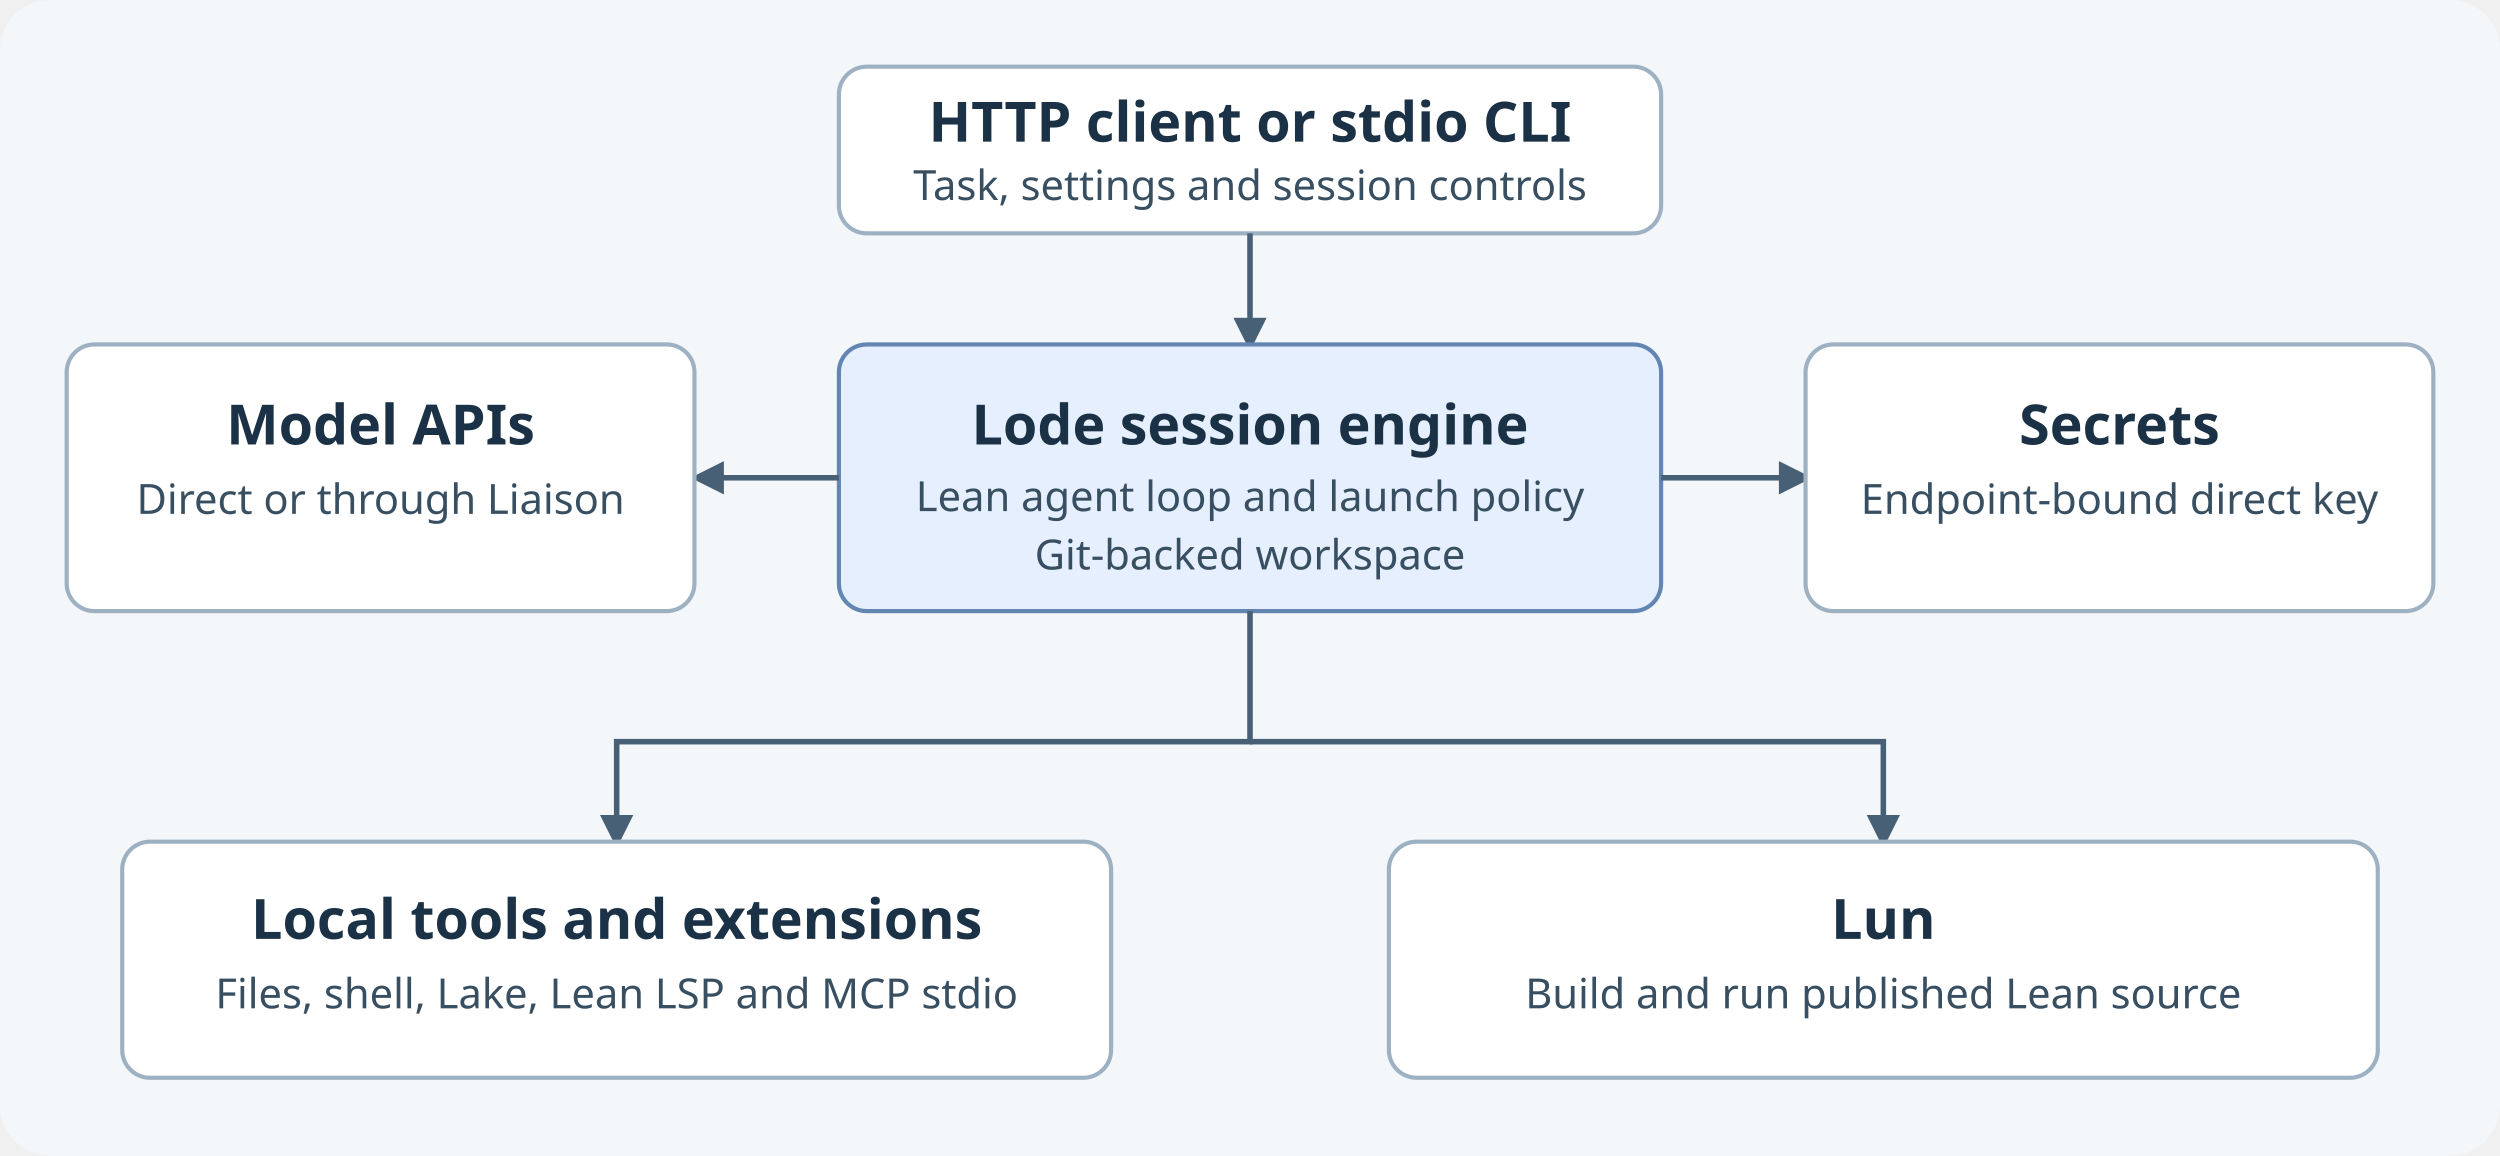
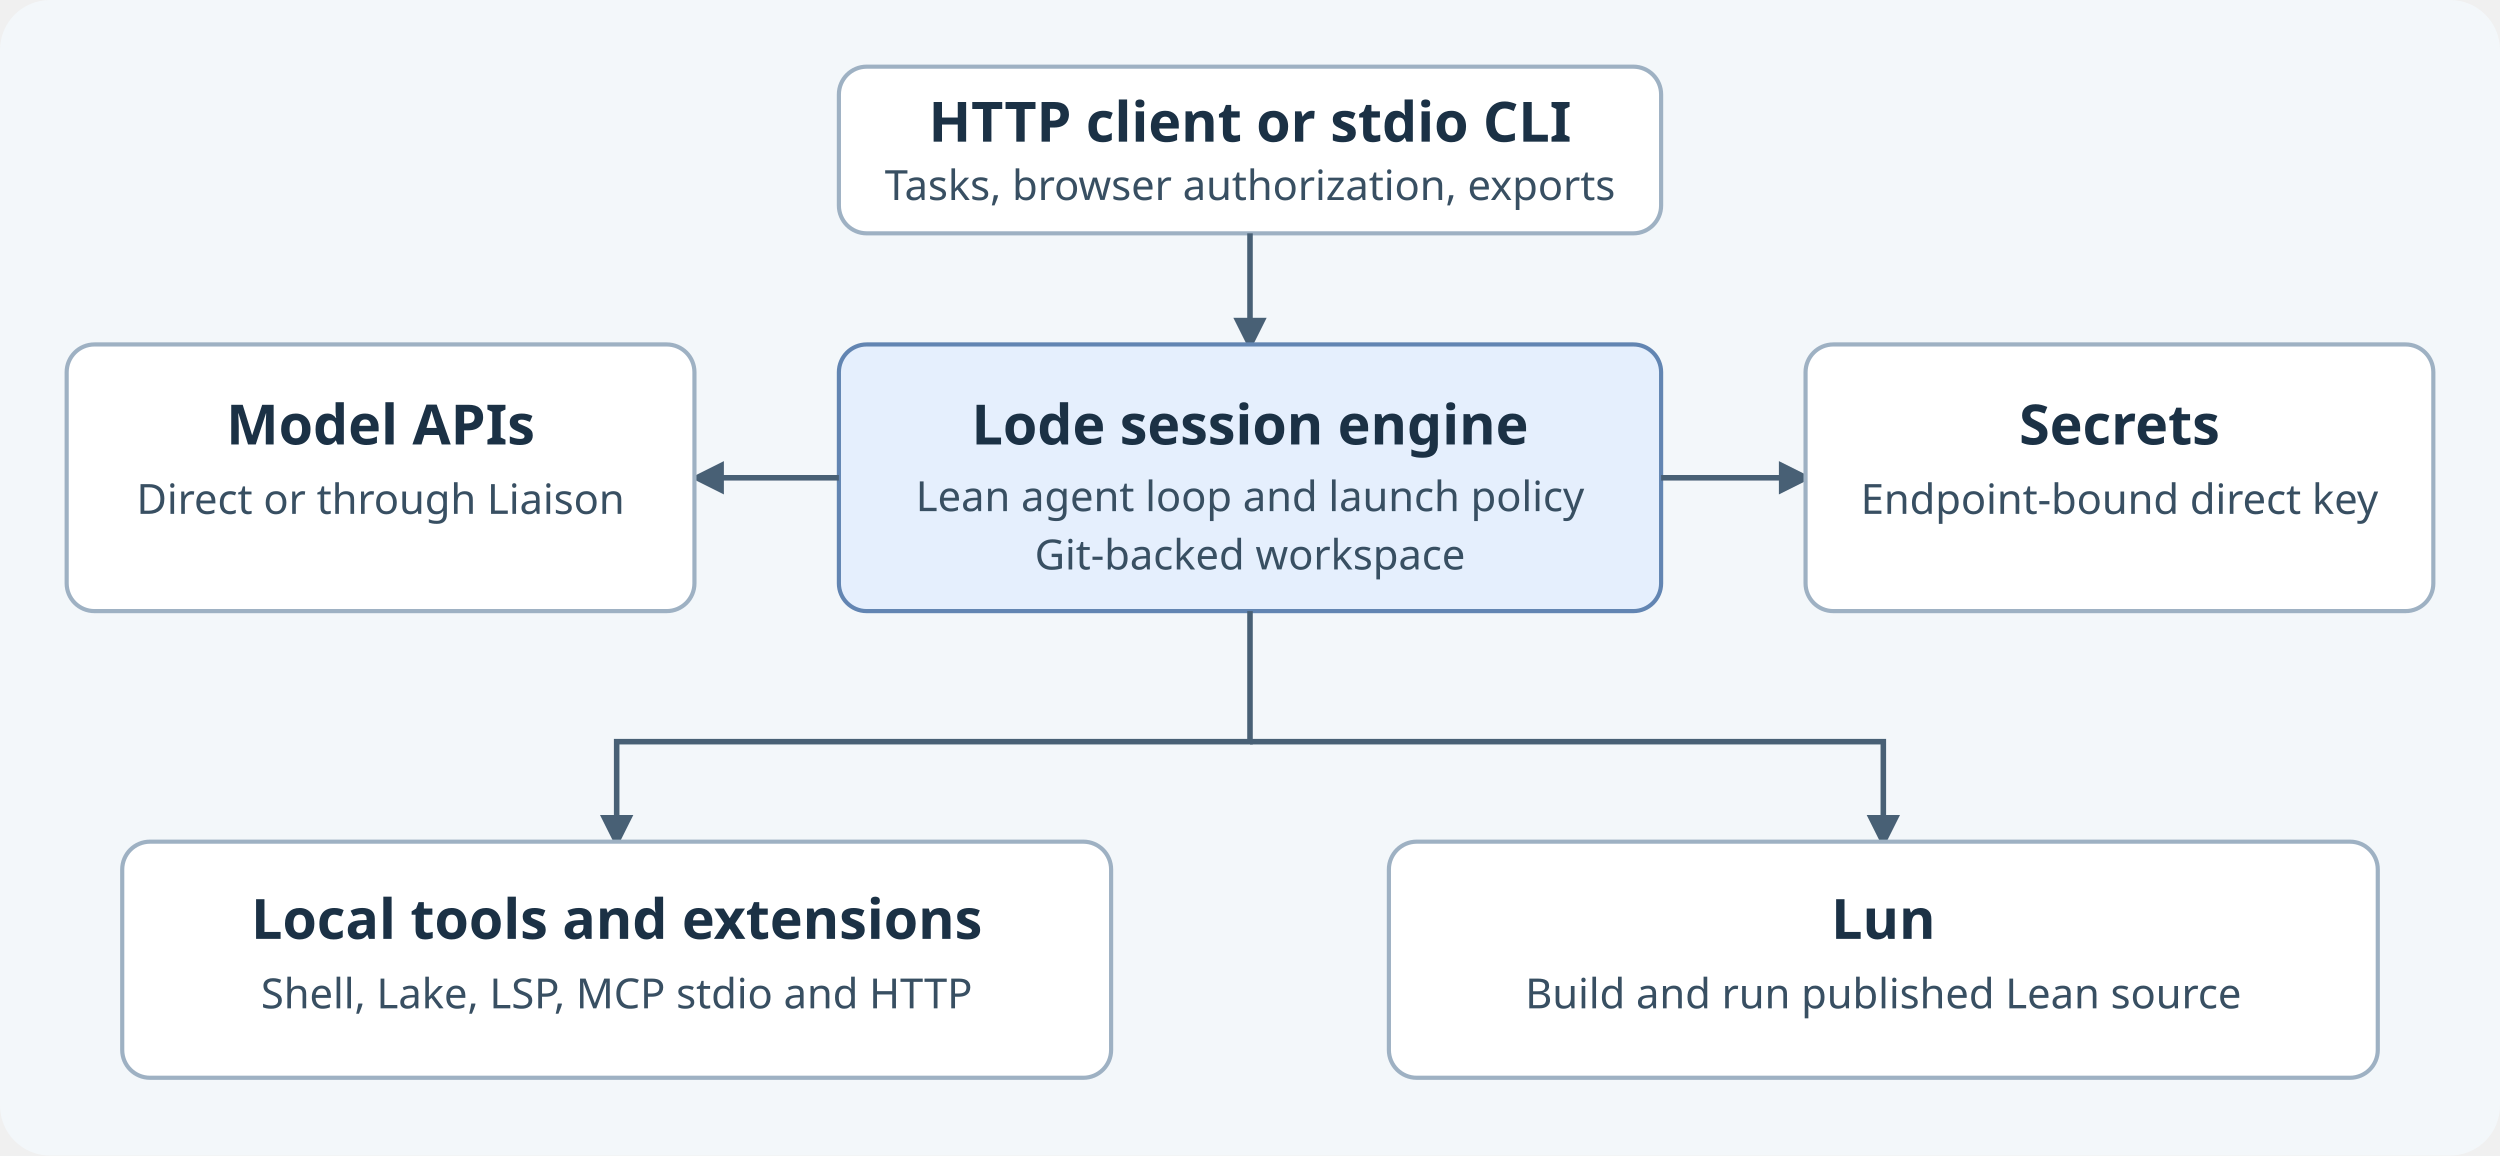
<svg xmlns="http://www.w3.org/2000/svg" viewBox="0 0 900 416" role="img" aria-labelledby="title desc">
  <defs>
    <marker id="arrow" viewBox="0 0 10 10" refX="8" refY="5" markerWidth="6" markerHeight="6" orient="auto-start-reverse">
      <path d="M 0 0 L 10 5 L 0 10 z" fill="#486075" />
    </marker>
    <style>
      .box { fill: #fff; stroke: #9eb1c3; stroke-width: 1.5; }
      .engine { fill: #e5effd; stroke: #6285b2; stroke-width: 1.5; }
      .title { font: 700 20px system-ui, sans-serif; fill: #1b3145; text-anchor: middle; }
      .subtitle { font: 15px system-ui, sans-serif; fill: #384f62; text-anchor: middle; }
      .edge { fill: none; stroke: #486075; stroke-width: 2; marker-end: url(#arrow); }
    </style>
  </defs>
  <rect width="900" height="416" rx="18" fill="#f3f7fa" />
  <rect class="box" x="302" y="24" width="296" height="60" rx="10" />
  <text class="title" x="450" y="51">HTTP client or stdio CLI</text>
-   <text class="subtitle" x="450" y="72">Task, settings and session controls</text>
+   <text class="subtitle" x="450" y="72">Tasks, browser authorization, exports</text>
  <path class="edge" d="M450 84 V124" />
  <rect class="engine" x="302" y="124" width="296" height="96" rx="10" />
  <text class="title" x="450" y="160">Lode session engine</text>
  <text class="subtitle" x="450" y="184">Lean agent loop and launch policy</text>
  <text class="subtitle" x="450" y="205">Git-backed workspace</text>
  <path class="edge" d="M302 172 H251" />
  <rect class="box" x="24" y="124" width="226" height="96" rx="10" />
  <text class="title" x="137" y="160">Model APIs</text>
  <text class="subtitle" x="137" y="185">Direct or through Liaison</text>
  <path class="edge" d="M598 172 H650" />
  <rect class="box" x="650" y="124" width="226" height="96" rx="10" />
  <text class="title" x="763" y="160">Secrets</text>
  <text class="subtitle" x="763" y="185">Endpoint-bound direct key</text>
  <path class="edge" d="M450 220 V267 H222 V303" />
  <path class="edge" d="M450 267 H678 V303" />
  <rect class="box" x="44" y="303" width="356" height="85" rx="10" />
  <text class="title" x="222" y="338">Local tools and extensions</text>
-   <text class="subtitle" x="222" y="363">Files, shell, Lake, Lean LSP and MCP stdio</text>
+   <text class="subtitle" x="222" y="363">Shell, Lake, LSP, MCP stdio and HTTP</text>
  <rect class="box" x="500" y="303" width="356" height="85" rx="10" />
  <text class="title" x="678" y="338">Lun</text>
  <text class="subtitle" x="678" y="363">Build and run published Lean source</text>
</svg>
